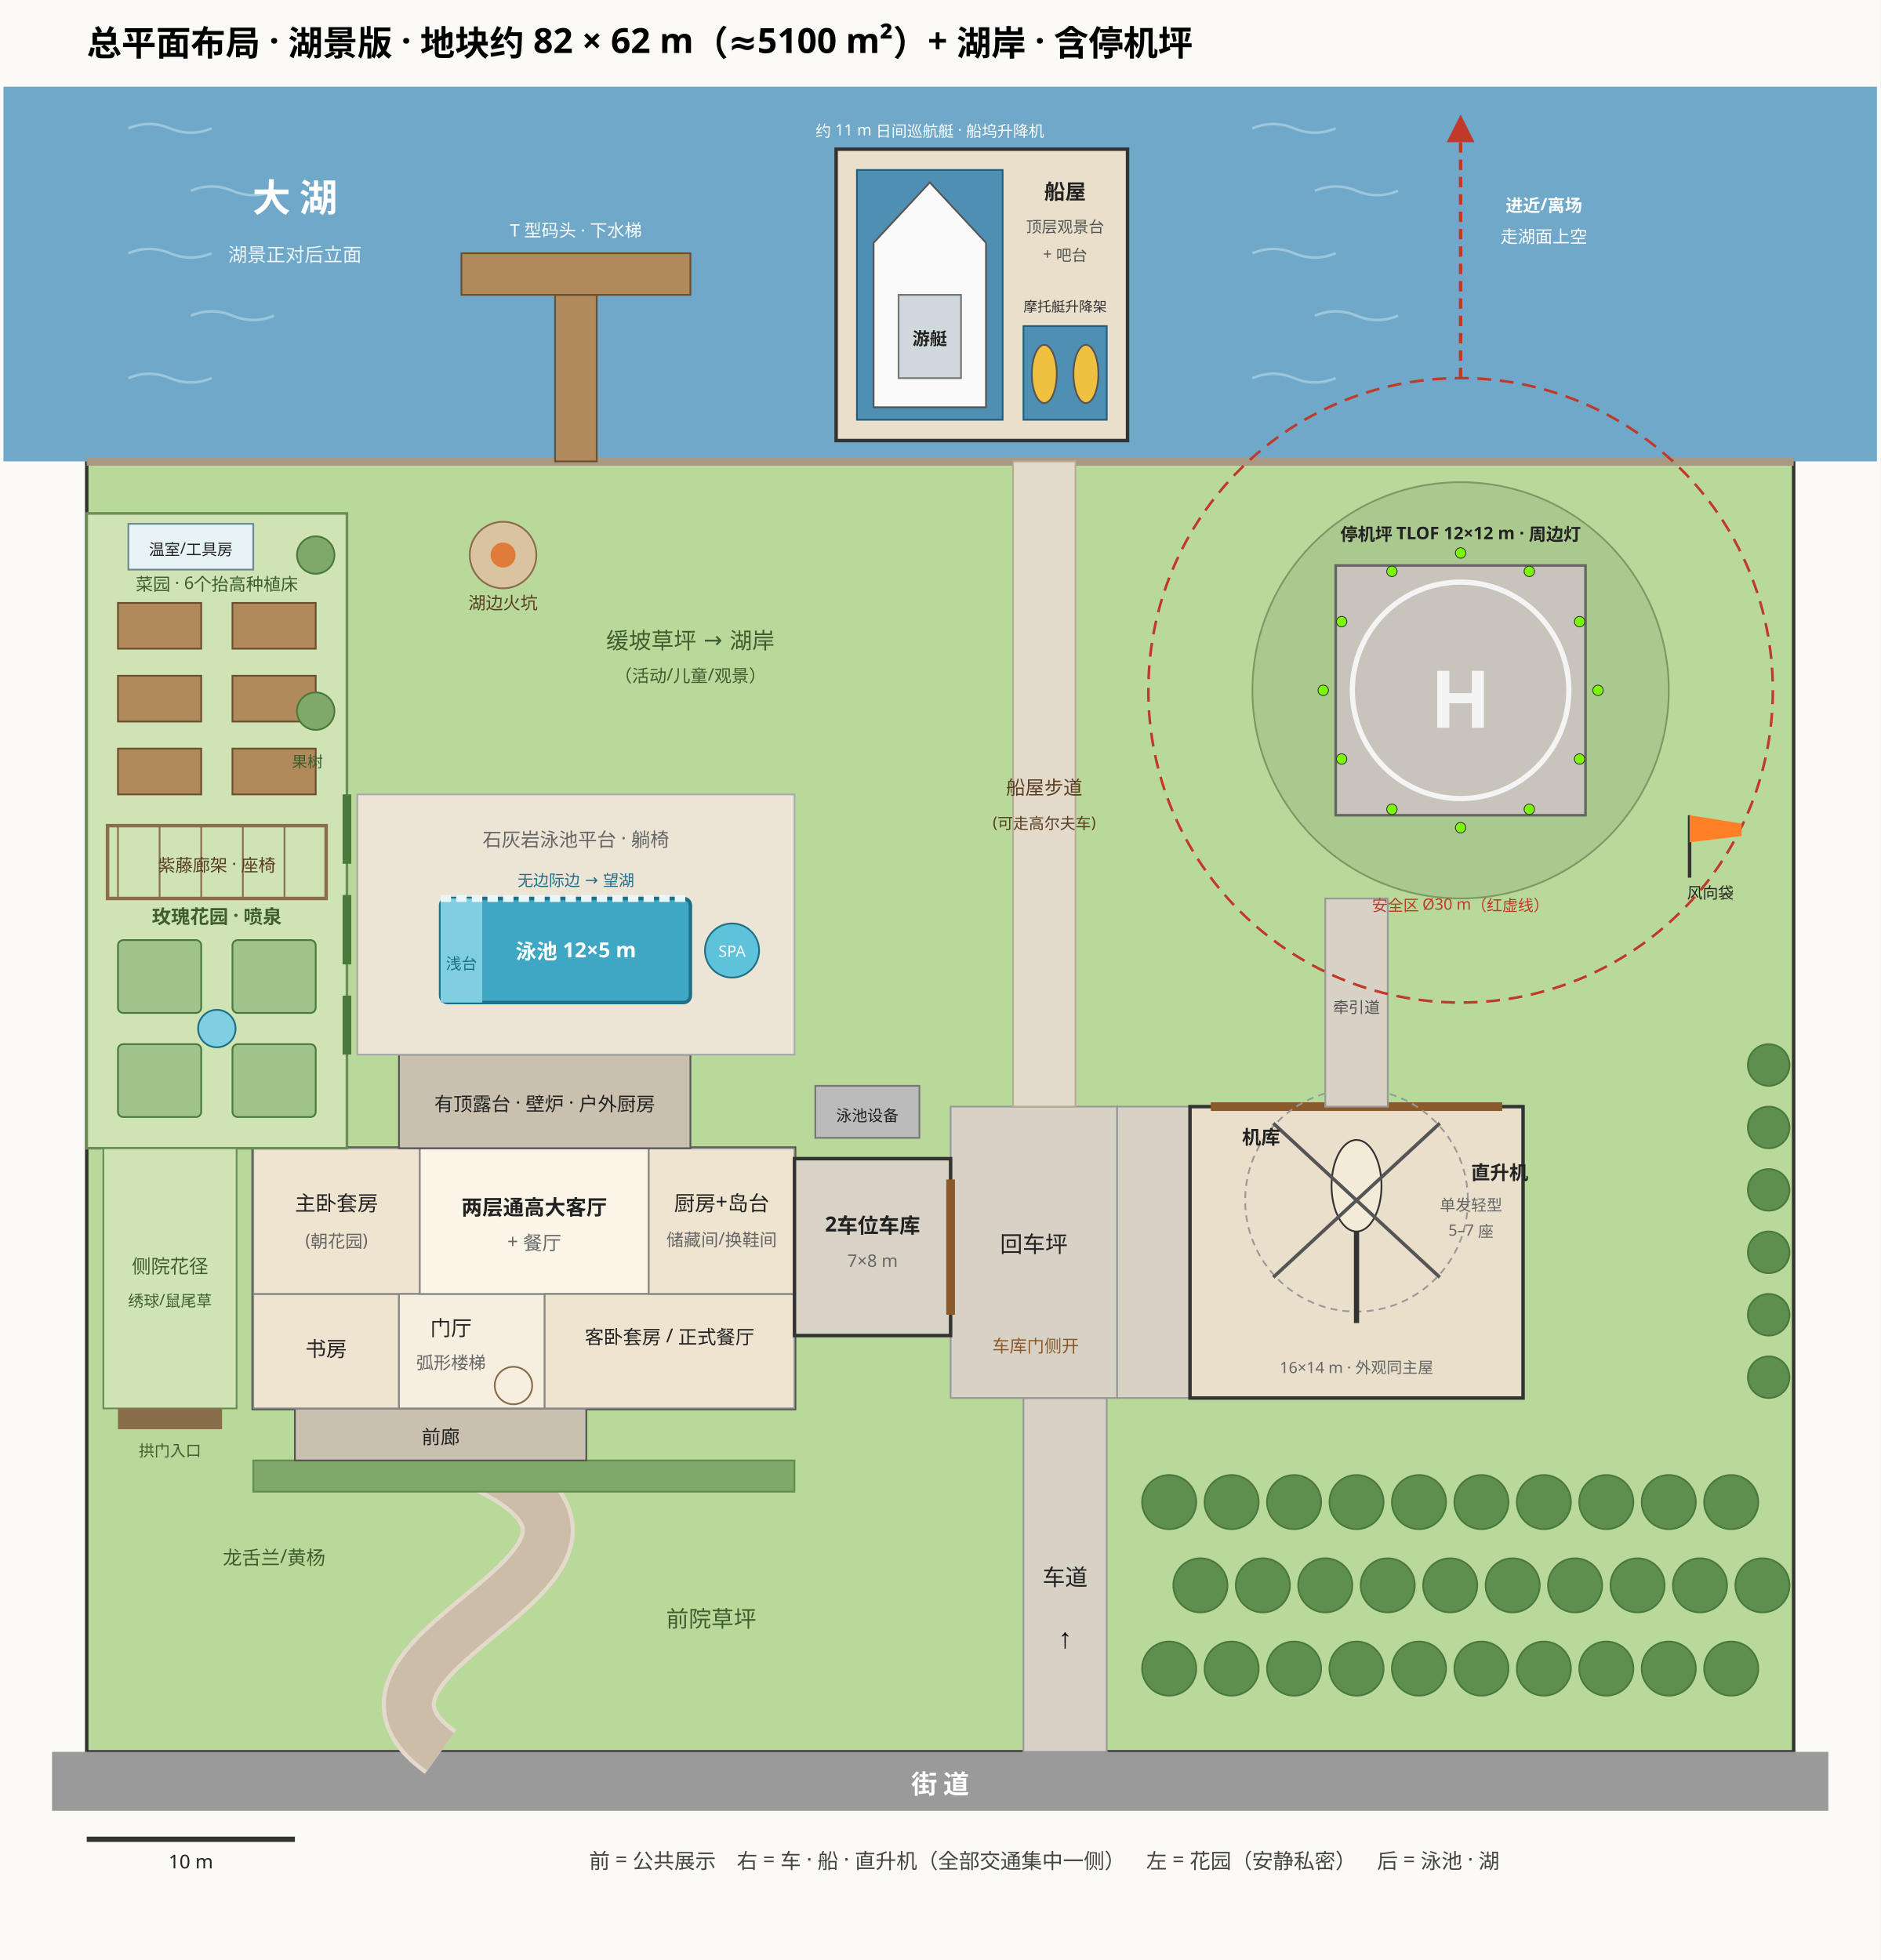
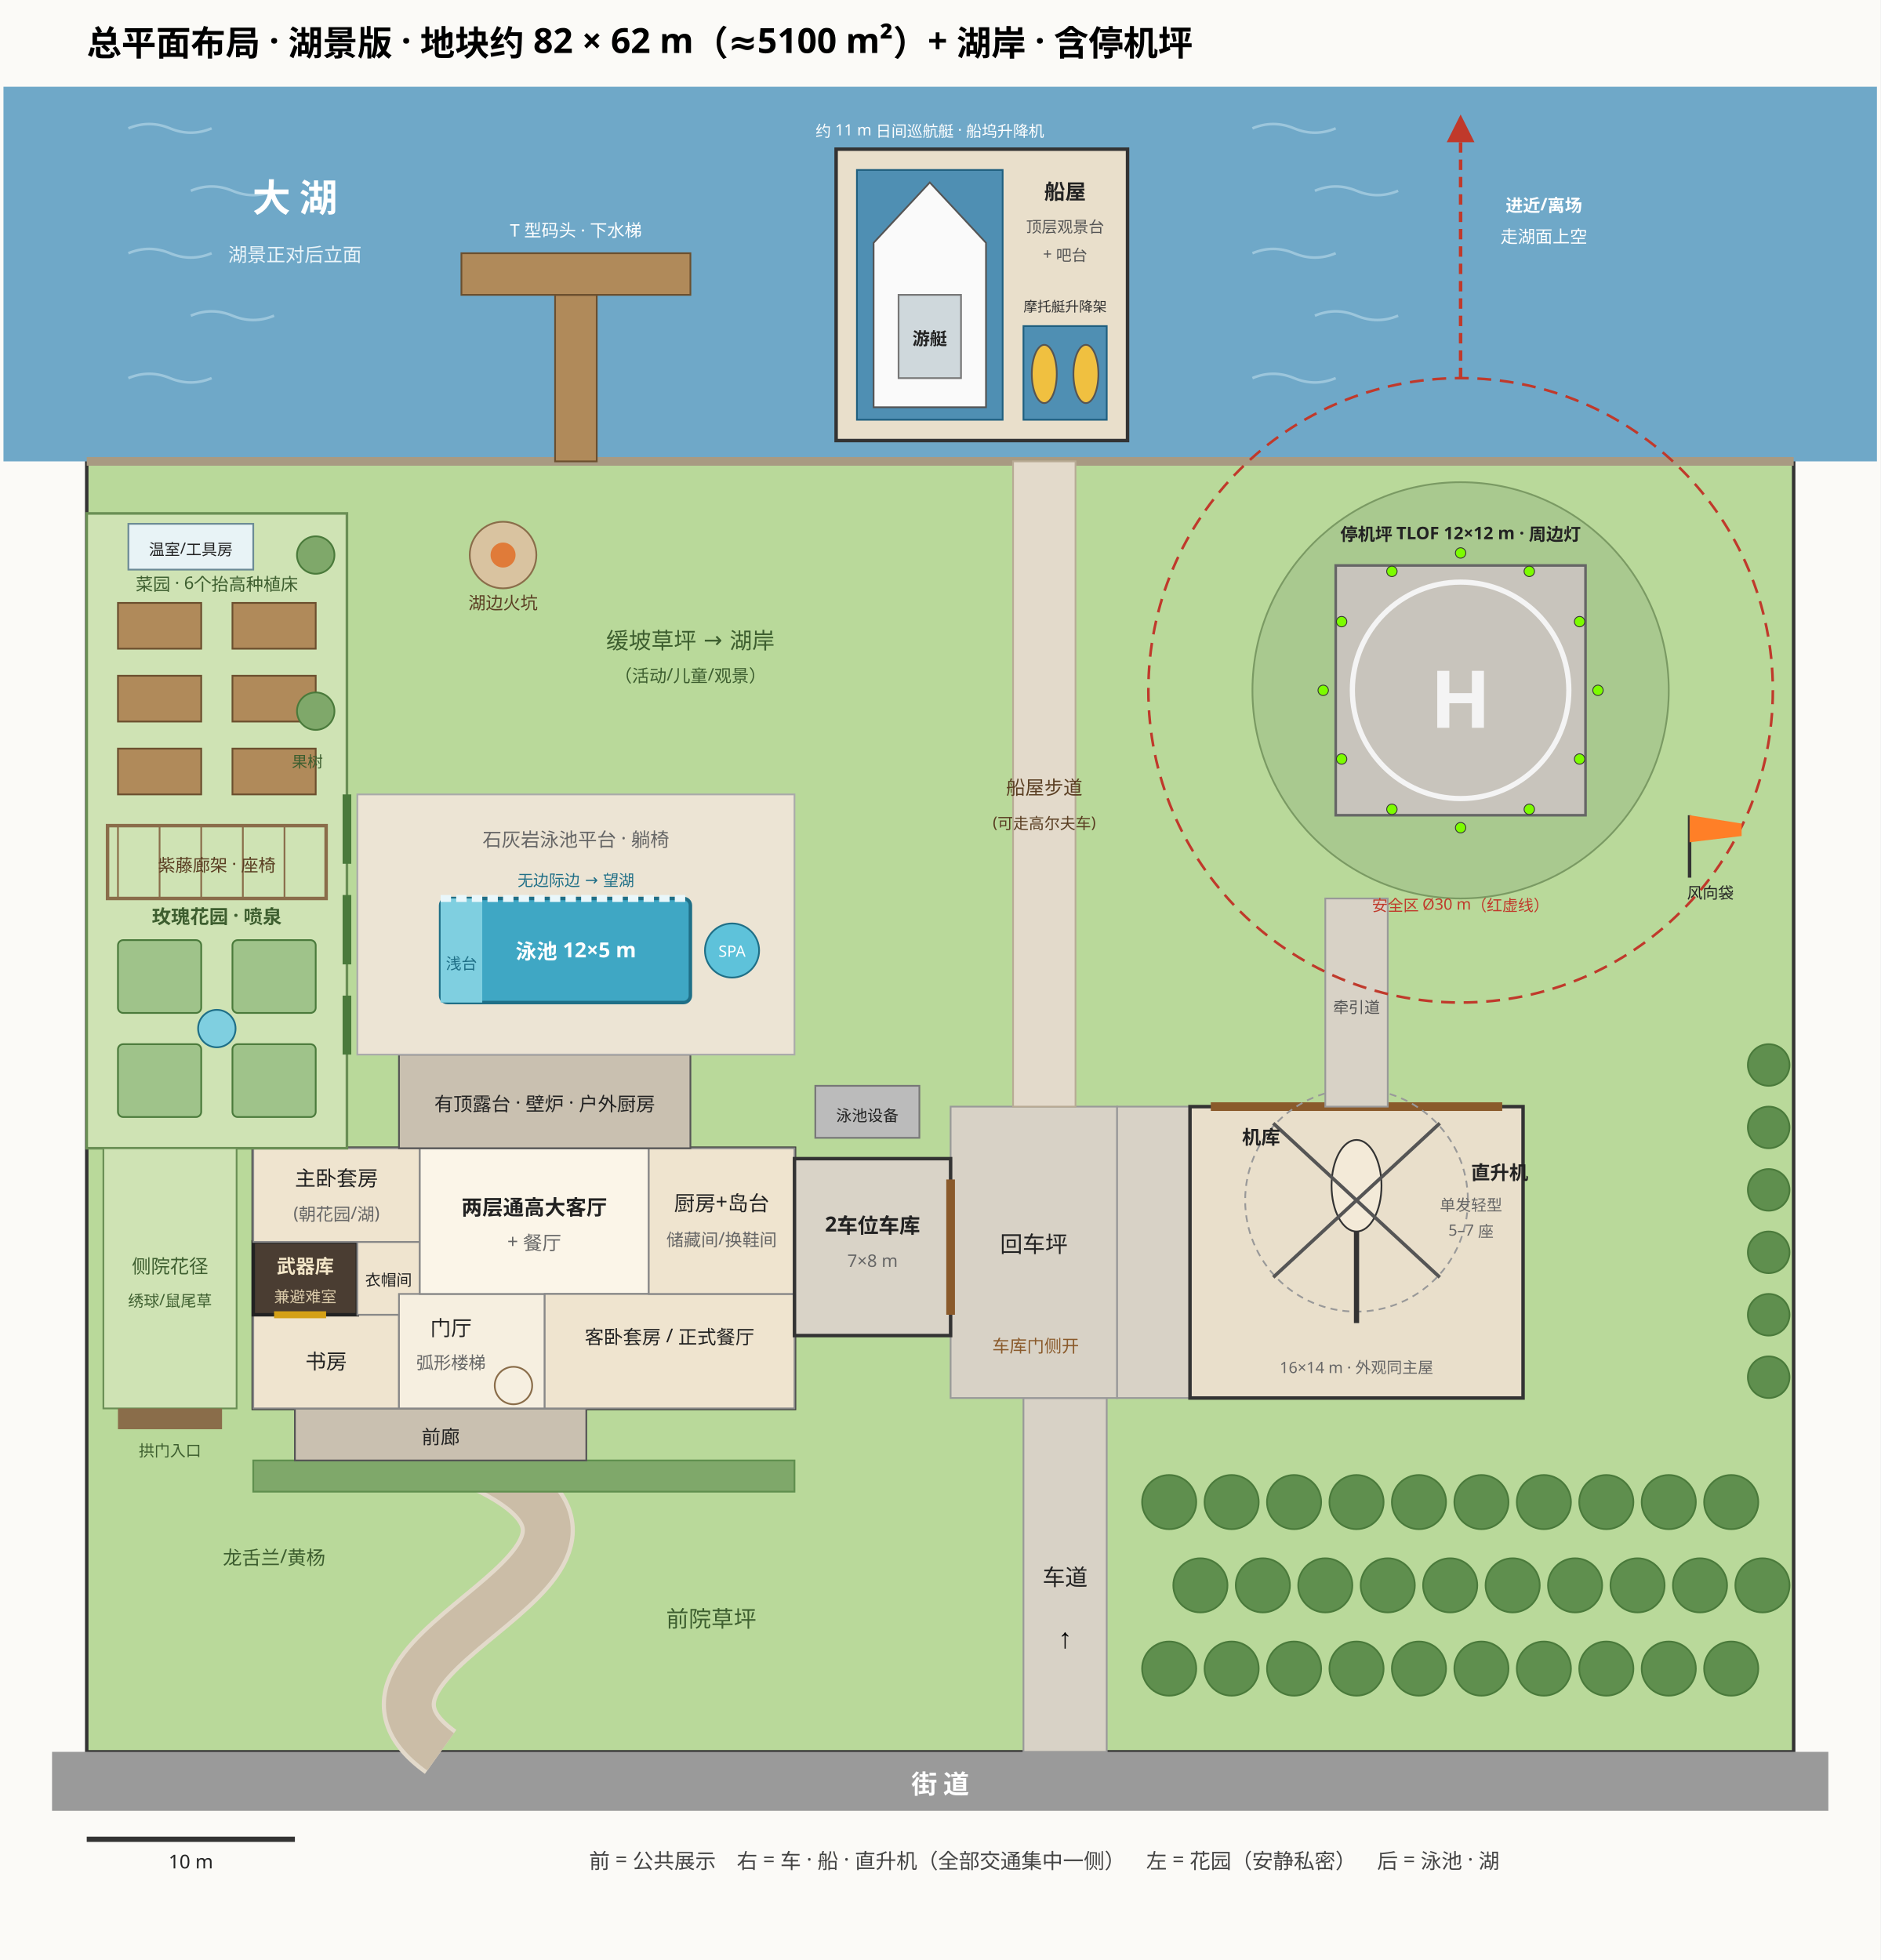
<svg xmlns="http://www.w3.org/2000/svg" width="1084" height="1130" viewBox="0 0 1084 1130">
  <defs>
    <marker id="arr" markerWidth="8" markerHeight="8" refX="4" refY="4" orient="auto">
      <path d="M0,0 L8,4 L0,8 z" fill="#c0392b" />
    </marker>
  </defs>
  <rect width="100%" height="100%" fill="#fbfaf7" />
  <text x="50" y="32" font-size="20" font-weight="bold" font-family="PingFang SC,Microsoft YaHei,WenQuanYi Zen Hei,sans-serif">总平面布局 · 湖景版 · 地块约 82 × 62 m（≈5100 m²）+ 湖岸 · 含停机坪</text>
  <rect x="50" y="266" width="984" height="744" fill="#b9d99a" stroke="#333" stroke-width="2" rx="0" />
  <rect x="2" y="50" width="1080" height="216" fill="#6fa8c8" stroke="none" stroke-width="1" rx="0" />
  <path d="M 74 218 q 12 -5 24 0 t 24 0" fill="none" stroke="#9cc6dc" stroke-width="1.5" />
  <path d="M 722 218 q 12 -5 24 0 t 24 0" fill="none" stroke="#9cc6dc" stroke-width="1.5" />
  <path d="M 110 182 q 12 -5 24 0 t 24 0" fill="none" stroke="#9cc6dc" stroke-width="1.5" />
  <path d="M 758 182 q 12 -5 24 0 t 24 0" fill="none" stroke="#9cc6dc" stroke-width="1.5" />
  <path d="M 74 146 q 12 -5 24 0 t 24 0" fill="none" stroke="#9cc6dc" stroke-width="1.5" />
  <path d="M 722 146 q 12 -5 24 0 t 24 0" fill="none" stroke="#9cc6dc" stroke-width="1.5" />
  <path d="M 110 110 q 12 -5 24 0 t 24 0" fill="none" stroke="#9cc6dc" stroke-width="1.5" />
  <path d="M 758 110 q 12 -5 24 0 t 24 0" fill="none" stroke="#9cc6dc" stroke-width="1.5" />
  <path d="M 74 74 q 12 -5 24 0 t 24 0" fill="none" stroke="#9cc6dc" stroke-width="1.5" />
  <path d="M 722 74 q 12 -5 24 0 t 24 0" fill="none" stroke="#9cc6dc" stroke-width="1.5" />
  <text x="170" y="122" font-size="22" fill="#fff" font-weight="bold" text-anchor="middle" font-family="PingFang SC,Microsoft YaHei,WenQuanYi Zen Hei,sans-serif">大  湖</text>
  <text x="170" y="150.8" font-size="11" fill="#eaf4f9" font-weight="normal" text-anchor="middle" font-family="PingFang SC,Microsoft YaHei,WenQuanYi Zen Hei,sans-serif">湖景正对后立面</text>
  <line x1="50" y1="266" x2="1034" y2="266" stroke="#a89a82" stroke-width="5" />
  <rect x="30" y="1010" width="1024" height="34" fill="#9a9a9a" />
  <text x="542.0" y="1034.0" font-size="15" fill="#fff" font-weight="bold" text-anchor="middle" font-family="PingFang SC,Microsoft YaHei,WenQuanYi Zen Hei,sans-serif">街 道</text>
  <circle cx="674" cy="962" r="15.6" fill="#5f8f4e" stroke="#4a7a3b" />
  <circle cx="692.0" cy="914" r="15.6" fill="#5f8f4e" stroke="#4a7a3b" />
  <circle cx="674" cy="866" r="15.6" fill="#5f8f4e" stroke="#4a7a3b" />
  <circle cx="710" cy="962" r="15.6" fill="#5f8f4e" stroke="#4a7a3b" />
  <circle cx="728.0" cy="914" r="15.6" fill="#5f8f4e" stroke="#4a7a3b" />
  <circle cx="710" cy="866" r="15.6" fill="#5f8f4e" stroke="#4a7a3b" />
  <circle cx="746" cy="962" r="15.6" fill="#5f8f4e" stroke="#4a7a3b" />
  <circle cx="764.0" cy="914" r="15.6" fill="#5f8f4e" stroke="#4a7a3b" />
  <circle cx="746" cy="866" r="15.6" fill="#5f8f4e" stroke="#4a7a3b" />
  <circle cx="782" cy="962" r="15.6" fill="#5f8f4e" stroke="#4a7a3b" />
  <circle cx="800.0" cy="914" r="15.6" fill="#5f8f4e" stroke="#4a7a3b" />
  <circle cx="782" cy="866" r="15.6" fill="#5f8f4e" stroke="#4a7a3b" />
  <circle cx="818" cy="962" r="15.6" fill="#5f8f4e" stroke="#4a7a3b" />
  <circle cx="836.0" cy="914" r="15.6" fill="#5f8f4e" stroke="#4a7a3b" />
  <circle cx="818" cy="866" r="15.6" fill="#5f8f4e" stroke="#4a7a3b" />
  <circle cx="854" cy="962" r="15.6" fill="#5f8f4e" stroke="#4a7a3b" />
  <circle cx="872.0" cy="914" r="15.6" fill="#5f8f4e" stroke="#4a7a3b" />
  <circle cx="854" cy="866" r="15.6" fill="#5f8f4e" stroke="#4a7a3b" />
  <circle cx="890" cy="962" r="15.6" fill="#5f8f4e" stroke="#4a7a3b" />
  <circle cx="908.0" cy="914" r="15.6" fill="#5f8f4e" stroke="#4a7a3b" />
  <circle cx="890" cy="866" r="15.6" fill="#5f8f4e" stroke="#4a7a3b" />
  <circle cx="926" cy="962" r="15.6" fill="#5f8f4e" stroke="#4a7a3b" />
  <circle cx="944.0" cy="914" r="15.6" fill="#5f8f4e" stroke="#4a7a3b" />
  <circle cx="926" cy="866" r="15.6" fill="#5f8f4e" stroke="#4a7a3b" />
  <circle cx="962" cy="962" r="15.6" fill="#5f8f4e" stroke="#4a7a3b" />
  <circle cx="980.0" cy="914" r="15.6" fill="#5f8f4e" stroke="#4a7a3b" />
  <circle cx="962" cy="866" r="15.6" fill="#5f8f4e" stroke="#4a7a3b" />
  <circle cx="998" cy="962" r="15.6" fill="#5f8f4e" stroke="#4a7a3b" />
  <circle cx="1016.0" cy="914" r="15.6" fill="#5f8f4e" stroke="#4a7a3b" />
  <circle cx="998" cy="866" r="15.6" fill="#5f8f4e" stroke="#4a7a3b" />
  <circle cx="1019.6" cy="794" r="12.0" fill="#5f8f4e" stroke="#4a7a3b" />
  <circle cx="1019.6" cy="758" r="12.0" fill="#5f8f4e" stroke="#4a7a3b" />
  <circle cx="1019.6" cy="722" r="12.0" fill="#5f8f4e" stroke="#4a7a3b" />
  <circle cx="1019.6" cy="686" r="12.0" fill="#5f8f4e" stroke="#4a7a3b" />
  <circle cx="1019.6" cy="650" r="12.0" fill="#5f8f4e" stroke="#4a7a3b" />
  <circle cx="1019.6" cy="614" r="12.0" fill="#5f8f4e" stroke="#4a7a3b" />
  <rect x="590" y="806" width="48" height="204" fill="#d8d2c6" stroke="#999" stroke-width="1" rx="0" />
  <rect x="548.0" y="638" width="96.0" height="168" fill="#d8d2c6" stroke="#999" stroke-width="1" rx="0" />
  <text x="614" y="914" font-size="13" fill="#222" font-weight="normal" text-anchor="middle" font-family="PingFang SC,Microsoft YaHei,WenQuanYi Zen Hei,sans-serif">车道</text>
  <text x="596.0" y="722" font-size="13" fill="#222" font-weight="normal" text-anchor="middle" font-family="PingFang SC,Microsoft YaHei,WenQuanYi Zen Hei,sans-serif">回车坪</text>
  <text x="614" y="950" font-size="16" text-anchor="middle">↑</text>
  <path d="M 254 1010 C 170 950, 410 902, 272.0 842" fill="none" stroke="#e3dacb" stroke-width="31.2" />
  <path d="M 254 1010 C 170 950, 410 902, 272.0 842" fill="none" stroke="#cbbda7" stroke-width="26.4" />
  <rect x="146" y="842" width="312" height="18.0" fill="#7fa86a" stroke="#5f8f4e" stroke-width="1" rx="0" />
  <text x="410" y="938" font-size="13" fill="#3d5e2f" font-weight="normal" text-anchor="middle" font-family="PingFang SC,Microsoft YaHei,WenQuanYi Zen Hei,sans-serif">前院草坪</text>
  <text x="158" y="902" font-size="11" fill="#3d5e2f" font-weight="normal" text-anchor="middle" font-family="PingFang SC,Microsoft YaHei,WenQuanYi Zen Hei,sans-serif">龙舌兰/黄杨</text>
  <rect x="146" y="662" width="312" height="150.0" fill="#f1e9d8" stroke="#333" stroke-width="2" rx="0" />
  <rect x="170" y="812.0" width="168" height="30.0" fill="#c9c0b0" stroke="#555" stroke-width="1" rx="0" />
  <text x="254" y="832.4" font-size="11" fill="#222" font-weight="normal" text-anchor="middle" font-family="PingFang SC,Microsoft YaHei,WenQuanYi Zen Hei,sans-serif">前廊</text>
-   <rect x="146" y="746" width="84" height="66.0" fill="#efe4cf" stroke="#888" stroke-width="1" rx="0" />
-   <text x="188.0" y="782" font-size="12" fill="#222" font-weight="normal" text-anchor="middle" font-family="PingFang SC,Microsoft YaHei,WenQuanYi Zen Hei,sans-serif">书房</text>
-   <rect x="146" y="662" width="96" height="84" fill="#efe4cf" stroke="#888" stroke-width="1" rx="0" />
-   <text x="194" y="698" font-size="12" fill="#222" font-weight="normal" text-anchor="middle" font-family="PingFang SC,Microsoft YaHei,WenQuanYi Zen Hei,sans-serif">主卧套房</text>
-   <text x="194" y="718.4" font-size="10" fill="#666" font-weight="normal" text-anchor="middle" font-family="PingFang SC,Microsoft YaHei,WenQuanYi Zen Hei,sans-serif">(朝花园)</text>
+   <rect x="146" y="758" width="84" height="54.0" fill="#efe4cf" stroke="#888" stroke-width="1" rx="0" />
+   <text x="188.0" y="789.2" font-size="12" fill="#222" font-weight="normal" text-anchor="middle" font-family="PingFang SC,Microsoft YaHei,WenQuanYi Zen Hei,sans-serif">书房</text>
+   <rect x="146" y="716.0" width="60" height="42.0" fill="#4a3d32" stroke="#222" stroke-width="2" rx="0" />
+   <text x="176.0" y="734.0" font-size="11" fill="#f3e6c8" font-weight="bold" text-anchor="middle" font-family="PingFang SC,Microsoft YaHei,WenQuanYi Zen Hei,sans-serif">武器库</text>
+   <text x="176.0" y="750.8" font-size="9" fill="#d9c9a8" font-weight="normal" text-anchor="middle" font-family="PingFang SC,Microsoft YaHei,WenQuanYi Zen Hei,sans-serif">兼避难室</text>
+   <line x1="158" y1="758" x2="188.0" y2="758" stroke="#d4a017" stroke-width="4" />
+   <rect x="206" y="716.0" width="36" height="42.0" fill="#efe4cf" stroke="#888" stroke-width="1" rx="0" />
+   <text x="224.0" y="741.2" font-size="9" fill="#222" font-weight="normal" text-anchor="middle" font-family="PingFang SC,Microsoft YaHei,WenQuanYi Zen Hei,sans-serif">衣帽间</text>
+   <rect x="146" y="662" width="96" height="54.0" fill="#efe4cf" stroke="#888" stroke-width="1" rx="0" />
+   <text x="194" y="683.6" font-size="12" fill="#222" font-weight="normal" text-anchor="middle" font-family="PingFang SC,Microsoft YaHei,WenQuanYi Zen Hei,sans-serif">主卧套房</text>
+   <text x="194" y="702.8" font-size="10" fill="#666" font-weight="normal" text-anchor="middle" font-family="PingFang SC,Microsoft YaHei,WenQuanYi Zen Hei,sans-serif">(朝花园/湖)</text>
  <rect x="230" y="746" width="84" height="66.0" fill="#f6efe0" stroke="#888" stroke-width="1" rx="0" />
  <text x="260.0" y="770" font-size="12" fill="#222" font-weight="normal" text-anchor="middle" font-family="PingFang SC,Microsoft YaHei,WenQuanYi Zen Hei,sans-serif">门厅</text>
  <text x="260.0" y="789.2" font-size="10" fill="#666" font-weight="normal" text-anchor="middle" font-family="PingFang SC,Microsoft YaHei,WenQuanYi Zen Hei,sans-serif">弧形楼梯</text>
  <circle cx="296.0" cy="798.8" r="10.8" fill="none" stroke="#8a6d4a" />
  <rect x="242" y="662" width="132" height="84" fill="#fbf5e8" stroke="#888" stroke-width="1" rx="0" />
  <text x="308.0" y="700.4" font-size="12" fill="#222" font-weight="bold" text-anchor="middle" font-family="PingFang SC,Microsoft YaHei,WenQuanYi Zen Hei,sans-serif">两层通高大客厅</text>
  <text x="308.0" y="719.6" font-size="11" fill="#666" font-weight="normal" text-anchor="middle" font-family="PingFang SC,Microsoft YaHei,WenQuanYi Zen Hei,sans-serif">+ 餐厅</text>
  <rect x="314" y="746" width="144" height="66.0" fill="#efe4cf" stroke="#888" stroke-width="1" rx="0" />
  <text x="386" y="774.8" font-size="11" fill="#222" font-weight="normal" text-anchor="middle" font-family="PingFang SC,Microsoft YaHei,WenQuanYi Zen Hei,sans-serif">客卧套房 / 正式餐厅</text>
  <rect x="374" y="662" width="84" height="84" fill="#efe4cf" stroke="#888" stroke-width="1" rx="0" />
  <text x="416.0" y="698" font-size="12" fill="#222" font-weight="normal" text-anchor="middle" font-family="PingFang SC,Microsoft YaHei,WenQuanYi Zen Hei,sans-serif">厨房+岛台</text>
  <text x="416.0" y="718.4" font-size="10" fill="#666" font-weight="normal" text-anchor="middle" font-family="PingFang SC,Microsoft YaHei,WenQuanYi Zen Hei,sans-serif">储藏间/换鞋间</text>
  <rect x="458" y="668.0" width="90.0" height="102.0" fill="#d9d3c7" stroke="#333" stroke-width="2" rx="0" />
  <text x="503.0" y="710" font-size="12" fill="#222" font-weight="bold" text-anchor="middle" font-family="PingFang SC,Microsoft YaHei,WenQuanYi Zen Hei,sans-serif">2车位车库</text>
  <text x="503.0" y="730.4" font-size="10" fill="#666" font-weight="normal" text-anchor="middle" font-family="PingFang SC,Microsoft YaHei,WenQuanYi Zen Hei,sans-serif">7×8 m</text>
  <line x1="548.0" y1="680.0" x2="548.0" y2="758" stroke="#8a5a2b" stroke-width="5" />
  <text x="572.0" y="779.6" font-size="10" fill="#8a5a2b" font-weight="normal" text-anchor="start" font-family="PingFang SC,Microsoft YaHei,WenQuanYi Zen Hei,sans-serif">车库门侧开</text>
  <rect x="230" y="608.0" width="168" height="54.0" fill="#c9c0b0" stroke="#555" stroke-width="1" rx="0" />
  <text x="314" y="640.4" font-size="11" fill="#222" font-weight="normal" text-anchor="middle" font-family="PingFang SC,Microsoft YaHei,WenQuanYi Zen Hei,sans-serif">有顶露台 · 壁炉 · 户外厨房</text>
  <rect x="206" y="458" width="252" height="150.0" fill="#ece4d4" stroke="#aaa" stroke-width="1" rx="0" />
  <rect x="254" y="518" width="144" height="60" fill="#3fa7c4" stroke="#1f6f87" stroke-width="2" rx="4" />
  <rect x="254" y="518" width="24" height="60" fill="#7fcfe0" stroke="none" stroke-width="1" rx="0" />
  <text x="332.0" y="552.8" font-size="12" fill="#fff" font-weight="bold" text-anchor="middle" font-family="PingFang SC,Microsoft YaHei,WenQuanYi Zen Hei,sans-serif">泳池 12×5 m</text>
  <text x="266" y="558.8" font-size="9" fill="#1f6f87" font-weight="normal" text-anchor="middle" font-family="PingFang SC,Microsoft YaHei,WenQuanYi Zen Hei,sans-serif">浅台</text>
  <circle cx="422" cy="548.0" r="15.6" fill="#5ec2da" stroke="#1f6f87" />
  <text x="422" y="551.6" font-size="9" fill="#fff" font-weight="normal" text-anchor="middle" font-family="PingFang SC,Microsoft YaHei,WenQuanYi Zen Hei,sans-serif">SPA</text>
  <text x="332.0" y="488.0" font-size="11" fill="#666" font-weight="normal" text-anchor="middle" font-family="PingFang SC,Microsoft YaHei,WenQuanYi Zen Hei,sans-serif">石灰岩泳池平台 · 躺椅</text>
  <rect x="470" y="626" width="60" height="30.0" fill="#bbb" stroke="#777" stroke-width="1" rx="0" />
  <text x="500.0" y="646.4" font-size="9" fill="#222" font-weight="normal" text-anchor="middle" font-family="PingFang SC,Microsoft YaHei,WenQuanYi Zen Hei,sans-serif">泳池设备</text>
  <rect x="50" y="296.0" width="150.0" height="366.0" fill="#cfe3b4" stroke="#6a8f55" stroke-width="1.5" rx="0" />
  <rect x="59.6" y="662" width="76.8" height="150.0" fill="#cfe3b4" stroke="#6a8f55" stroke-width="1" rx="0" />
  <text x="98" y="734" font-size="11" fill="#3d5e2f" font-weight="normal" text-anchor="middle" font-family="PingFang SC,Microsoft YaHei,WenQuanYi Zen Hei,sans-serif">侧院花径</text>
  <text x="98" y="753.2" font-size="9" fill="#3d5e2f" font-weight="normal" text-anchor="middle" font-family="PingFang SC,Microsoft YaHei,WenQuanYi Zen Hei,sans-serif">绣球/鼠尾草</text>
  <rect x="68.0" y="812.0" width="60.0" height="12.0" fill="#8a6d4a" stroke="none" stroke-width="1" rx="0" />
  <text x="98" y="839.6" font-size="9" fill="#3d5e2f" font-weight="normal" text-anchor="middle" font-family="PingFang SC,Microsoft YaHei,WenQuanYi Zen Hei,sans-serif">拱门入口</text>
  <rect x="68.0" y="602.0" width="48.0" height="42.0" fill="#9fc38a" stroke="#4a7a3b" stroke-width="1" rx="3" />
  <rect x="134" y="602.0" width="48" height="42.0" fill="#9fc38a" stroke="#4a7a3b" stroke-width="1" rx="3" />
  <rect x="68.0" y="542.0" width="48.0" height="42.0" fill="#9fc38a" stroke="#4a7a3b" stroke-width="1" rx="3" />
  <rect x="134" y="542.0" width="48" height="42.0" fill="#9fc38a" stroke="#4a7a3b" stroke-width="1" rx="3" />
  <circle cx="125.0" cy="593.0" r="10.8" fill="#7fcfe0" stroke="#1f6f87" />
  <text x="125.0" y="532.4" font-size="11" fill="#3d5e2f" font-weight="bold" text-anchor="middle" font-family="PingFang SC,Microsoft YaHei,WenQuanYi Zen Hei,sans-serif">玫瑰花园 · 喷泉</text>
  <rect x="62" y="476.0" width="126.0" height="42.0" fill="none" stroke="#8a6d4a" stroke-width="2" rx="0" />
  <line x1="68.0" y1="476.0" x2="68.0" y2="518" stroke="#8a6d4a" />
  <line x1="92.0" y1="476.0" x2="92.0" y2="518" stroke="#8a6d4a" />
  <line x1="116.0" y1="476.0" x2="116.0" y2="518" stroke="#8a6d4a" />
  <line x1="140.0" y1="476.0" x2="140.0" y2="518" stroke="#8a6d4a" />
  <line x1="164.0" y1="476.0" x2="164.0" y2="518" stroke="#8a6d4a" />
  <line x1="188.0" y1="476.0" x2="188.0" y2="518" stroke="#8a6d4a" />
  <text x="125.0" y="502.4" font-size="10" fill="#5a3e22" font-weight="normal" text-anchor="middle" font-family="PingFang SC,Microsoft YaHei,WenQuanYi Zen Hei,sans-serif">紫藤廊架 · 座椅</text>
  <rect x="68.0" y="431.6" width="48.0" height="26.4" fill="#b08a5a" stroke="#6b4f2e" stroke-width="1" rx="0" />
  <rect x="134" y="431.6" width="48" height="26.4" fill="#b08a5a" stroke="#6b4f2e" stroke-width="1" rx="0" />
  <rect x="68.0" y="389.6" width="48.0" height="26.4" fill="#b08a5a" stroke="#6b4f2e" stroke-width="1" rx="0" />
  <rect x="134" y="389.6" width="48" height="26.4" fill="#b08a5a" stroke="#6b4f2e" stroke-width="1" rx="0" />
  <rect x="68.0" y="347.6" width="48.0" height="26.4" fill="#b08a5a" stroke="#6b4f2e" stroke-width="1" rx="0" />
  <rect x="134" y="347.6" width="48" height="26.4" fill="#b08a5a" stroke="#6b4f2e" stroke-width="1" rx="0" />
  <text x="125.0" y="340.4" font-size="10" fill="#3d5e2f" font-weight="normal" text-anchor="middle" font-family="PingFang SC,Microsoft YaHei,WenQuanYi Zen Hei,sans-serif">菜园 · 6个抬高种植床</text>
  <rect x="74" y="302" width="72" height="26.4" fill="#e8f3f6" stroke="#6b8a95" stroke-width="1" rx="0" />
  <text x="110" y="320.0" font-size="9" fill="#222" font-weight="normal" text-anchor="middle" font-family="PingFang SC,Microsoft YaHei,WenQuanYi Zen Hei,sans-serif">温室/工具房</text>
  <circle cx="182" cy="320.0" r="10.8" fill="#7fa86a" stroke="#4a7a3b" />
  <circle cx="182" cy="410" r="10.8" fill="#7fa86a" stroke="#4a7a3b" />
  <text x="177.2" y="442.4" font-size="9" fill="#3d5e2f" font-weight="normal" text-anchor="middle" font-family="PingFang SC,Microsoft YaHei,WenQuanYi Zen Hei,sans-serif">果树</text>
  <line x1="200.0" y1="458" x2="200.0" y2="608.0" stroke="#4a7a3b" stroke-width="5" stroke-dasharray="40,18" />
  <text x="398" y="374" font-size="13" fill="#3d5e2f" font-weight="normal" text-anchor="middle" font-family="PingFang SC,Microsoft YaHei,WenQuanYi Zen Hei,sans-serif">缓坡草坪 → 湖岸</text>
  <text x="398" y="393.2" font-size="10" fill="#3d5e2f" font-weight="normal" text-anchor="middle" font-family="PingFang SC,Microsoft YaHei,WenQuanYi Zen Hei,sans-serif">（活动/儿童/观景）</text>
  <circle cx="290" cy="320.0" r="19.2" fill="#d9c3a0" stroke="#8a6d4a" />
  <circle cx="290" cy="320.0" r="7.2" fill="#e07b39" stroke="none" />
  <text x="290" y="351.2" font-size="10" fill="#5a3e22" font-weight="normal" text-anchor="middle" font-family="PingFang SC,Microsoft YaHei,WenQuanYi Zen Hei,sans-serif">湖边火坑</text>
  <line x1="254" y1="518" x2="398" y2="518" stroke="#e9f7fb" stroke-width="4" stroke-dasharray="6,3" />
  <text x="332.0" y="510.8" font-size="9" fill="#1f6f87" font-weight="normal" text-anchor="middle" font-family="PingFang SC,Microsoft YaHei,WenQuanYi Zen Hei,sans-serif">无边际边 → 望湖</text>
  <rect x="584.0" y="266" width="36.0" height="372" fill="#e3dacb" stroke="#b8ab95" stroke-width="1" rx="0" />
  <text x="602" y="458" font-size="11" fill="#5a3e22" font-weight="normal" text-anchor="middle" font-family="PingFang SC,Microsoft YaHei,WenQuanYi Zen Hei,sans-serif">船屋步道</text>
  <text x="602" y="477.2" font-size="9" fill="#5a3e22" font-weight="normal" text-anchor="middle" font-family="PingFang SC,Microsoft YaHei,WenQuanYi Zen Hei,sans-serif">(可走高尔夫车)</text>
  <rect x="482" y="86" width="168" height="168" fill="#e9dfcb" stroke="#333" stroke-width="2" rx="0" />
  <rect x="494" y="98" width="84" height="144" fill="#4f8fb3" stroke="#1f5f7f" stroke-width="1" rx="0" />
  <path d="M 536.0 105.2 L 568.4 140.0 L 568.4 234.8 L 503.6 234.8 L 503.6 140.0 Z" fill="#fafafa" stroke="#555" />
  <rect x="518" y="170" width="36" height="48" fill="#cfd8dc" stroke="#777" stroke-width="1" rx="0" />
  <text x="536.0" y="198.8" font-size="10" fill="#222" font-weight="bold" text-anchor="middle" font-family="PingFang SC,Microsoft YaHei,WenQuanYi Zen Hei,sans-serif">游艇</text>
  <rect x="590" y="188.0" width="48" height="54.0" fill="#4f8fb3" stroke="#1f5f7f" stroke-width="1" rx="0" />
  <ellipse cx="602" cy="215.6" rx="7.2" ry="16.8" fill="#f0c040" stroke="#555" />
  <ellipse cx="626" cy="215.6" rx="7.2" ry="16.8" fill="#f0c040" stroke="#555" />
  <text x="614" y="179.6" font-size="8" fill="#333" font-weight="normal" text-anchor="middle" font-family="PingFang SC,Microsoft YaHei,WenQuanYi Zen Hei,sans-serif">摩托艇升降架</text>
  <text x="614" y="114.8" font-size="12" fill="#222" font-weight="bold" text-anchor="middle" font-family="PingFang SC,Microsoft YaHei,WenQuanYi Zen Hei,sans-serif">船屋</text>
  <text x="614" y="134.0" font-size="9" fill="#555" font-weight="normal" text-anchor="middle" font-family="PingFang SC,Microsoft YaHei,WenQuanYi Zen Hei,sans-serif">顶层观景台</text>
  <text x="614" y="149.6" font-size="9" fill="#555" font-weight="normal" text-anchor="middle" font-family="PingFang SC,Microsoft YaHei,WenQuanYi Zen Hei,sans-serif">+ 吧台</text>
  <text x="536.0" y="78.8" font-size="9" fill="#fff" font-weight="normal" text-anchor="middle" font-family="PingFang SC,Microsoft YaHei,WenQuanYi Zen Hei,sans-serif">约 11 m 日间巡航艇 · 船坞升降机</text>
  <rect x="320.0" y="170" width="24.0" height="96" fill="#b08a5a" stroke="#6b4f2e" stroke-width="1" rx="0" />
  <rect x="266" y="146" width="132" height="24" fill="#b08a5a" stroke="#6b4f2e" stroke-width="1" rx="0" />
  <text x="332.0" y="136.4" font-size="10" fill="#fff" font-weight="normal" text-anchor="middle" font-family="PingFang SC,Microsoft YaHei,WenQuanYi Zen Hei,sans-serif">T 型码头 · 下水梯</text>
  <rect x="644.0" y="638" width="42.0" height="168" fill="#d8d2c6" stroke="#999" stroke-width="1" rx="0" />
  <rect x="686" y="638" width="192" height="168" fill="#e9dfcb" stroke="#333" stroke-width="2" rx="0" />
  <line x1="698" y1="638" x2="866" y2="638" stroke="#8a5a2b" stroke-width="5" />
  <circle cx="782" cy="692.0" r="64.2" fill="none" stroke="#999" stroke-dasharray="4,3" />
  <ellipse cx="782" cy="683.6" rx="14.4" ry="26.4" fill="#f3ead8" stroke="#333" />
  <line x1="782" y1="710" x2="782" y2="762.8" stroke="#333" stroke-width="3" />
  <line x1="734" y1="647.6" x2="830" y2="736.4" stroke="#555" stroke-width="2" />
  <line x1="734" y1="736.4" x2="830" y2="647.6" stroke="#555" stroke-width="2" />
  <text x="848.0" y="680.0" font-size="11" fill="#222" font-weight="bold" text-anchor="start" font-family="PingFang SC,Microsoft YaHei,WenQuanYi Zen Hei,sans-serif">直升机</text>
  <text x="848.0" y="698.0" font-size="9" fill="#666" font-weight="start" text-anchor="middle" font-family="PingFang SC,Microsoft YaHei,WenQuanYi Zen Hei,sans-serif">单发轻型</text>
  <text x="848.0" y="712.4" font-size="9" fill="#666" font-weight="start" text-anchor="middle" font-family="PingFang SC,Microsoft YaHei,WenQuanYi Zen Hei,sans-serif">5–7 座</text>
  <text x="716.0" y="659.6" font-size="11" fill="#222" font-weight="bold" text-anchor="start" font-family="PingFang SC,Microsoft YaHei,WenQuanYi Zen Hei,sans-serif">机库</text>
  <text x="782" y="791.6" font-size="9" fill="#666" font-weight="normal" text-anchor="middle" font-family="PingFang SC,Microsoft YaHei,WenQuanYi Zen Hei,sans-serif">16×14 m · 外观同主屋</text>
  <rect x="764.0" y="518" width="36.0" height="120" fill="#d8d2c6" stroke="#999" stroke-width="1" rx="0" />
  <text x="782" y="584.0" font-size="9" fill="#555" font-weight="normal" text-anchor="middle" font-family="PingFang SC,Microsoft YaHei,WenQuanYi Zen Hei,sans-serif">牵引道</text>
  <circle cx="842" cy="398" r="180" fill="none" stroke="#c0392b" stroke-width="1.5" stroke-dasharray="8,5" />
  <circle cx="842" cy="398" r="120" fill="#a9c98f" stroke="#7a9a63" />
  <rect x="770" y="326" width="144" height="144" fill="#c8c4bc" stroke="#666" stroke-width="1.5" rx="0" />
  <circle cx="842" cy="398" r="62.4" fill="none" stroke="#f4f4f4" stroke-width="3" />
  <text x="842" y="419.6" font-size="46" fill="#f4f4f4" font-weight="bold" text-anchor="middle" font-family="PingFang SC,Microsoft YaHei,WenQuanYi Zen Hei,sans-serif">H</text>
  <circle cx="921.2" cy="398.0" r="3" fill="#7CFC00" stroke="#333" stroke-width="0.5" />
  <circle cx="910.589" cy="358.4" r="3" fill="#7CFC00" stroke="#333" stroke-width="0.5" />
  <circle cx="881.6" cy="329.411" r="3" fill="#7CFC00" stroke="#333" stroke-width="0.5" />
  <circle cx="842.0" cy="318.8" r="3" fill="#7CFC00" stroke="#333" stroke-width="0.5" />
  <circle cx="802.4" cy="329.411" r="3" fill="#7CFC00" stroke="#333" stroke-width="0.5" />
  <circle cx="773.411" cy="358.4" r="3" fill="#7CFC00" stroke="#333" stroke-width="0.5" />
  <circle cx="762.8" cy="398.0" r="3" fill="#7CFC00" stroke="#333" stroke-width="0.5" />
  <circle cx="773.411" cy="437.6" r="3" fill="#7CFC00" stroke="#333" stroke-width="0.5" />
  <circle cx="802.4" cy="466.589" r="3" fill="#7CFC00" stroke="#333" stroke-width="0.5" />
  <circle cx="842.0" cy="477.2" r="3" fill="#7CFC00" stroke="#333" stroke-width="0.5" />
  <circle cx="881.6" cy="466.589" r="3" fill="#7CFC00" stroke="#333" stroke-width="0.5" />
  <circle cx="910.589" cy="437.6" r="3" fill="#7CFC00" stroke="#333" stroke-width="0.5" />
  <text x="842" y="311.6" font-size="10" fill="#222" font-weight="bold" text-anchor="middle" font-family="PingFang SC,Microsoft YaHei,WenQuanYi Zen Hei,sans-serif">停机坪 TLOF 12×12 m · 周边灯</text>
  <text x="842" y="525.2" font-size="9" fill="#c0392b" font-weight="normal" text-anchor="middle" font-family="PingFang SC,Microsoft YaHei,WenQuanYi Zen Hei,sans-serif">安全区 Ø30 m（红虚线）</text>
  <line x1="974" y1="506" x2="974" y2="470" stroke="#333" stroke-width="2" />
  <polygon points="974,470 1004.0,474.8 1004.0,482.0 974,485.6" fill="#ff7f27" />
  <text x="986" y="518" font-size="9" fill="#222" font-weight="normal" text-anchor="middle" font-family="PingFang SC,Microsoft YaHei,WenQuanYi Zen Hei,sans-serif">风向袋</text>
  <path d="M 842 218 L 842 74" stroke="#c0392b" stroke-width="2" stroke-dasharray="6,4" marker-end="url(#arr)" />
  <text x="890" y="122" font-size="10" fill="#fff" font-weight="bold" text-anchor="middle" font-family="PingFang SC,Microsoft YaHei,WenQuanYi Zen Hei,sans-serif">进近/离场</text>
  <text x="890" y="140.0" font-size="10" fill="#fff" font-weight="normal" text-anchor="middle" font-family="PingFang SC,Microsoft YaHei,WenQuanYi Zen Hei,sans-serif">走湖面上空</text>
  <line x1="50" y1="1060.4" x2="170" y2="1060.4" stroke="#333" stroke-width="3" />
  <text x="110" y="1077.2" font-size="11" fill="#222" font-weight="normal" text-anchor="middle" font-family="PingFang SC,Microsoft YaHei,WenQuanYi Zen Hei,sans-serif">10 m</text>
  <text x="602" y="1077.2" font-size="12" fill="#444" font-weight="normal" text-anchor="middle" font-family="PingFang SC,Microsoft YaHei,WenQuanYi Zen Hei,sans-serif">前 = 公共展示　右 = 车 · 船 · 直升机（全部交通集中一侧）　左 = 花园（安静私密）　后 = 泳池 · 湖</text>
</svg>
